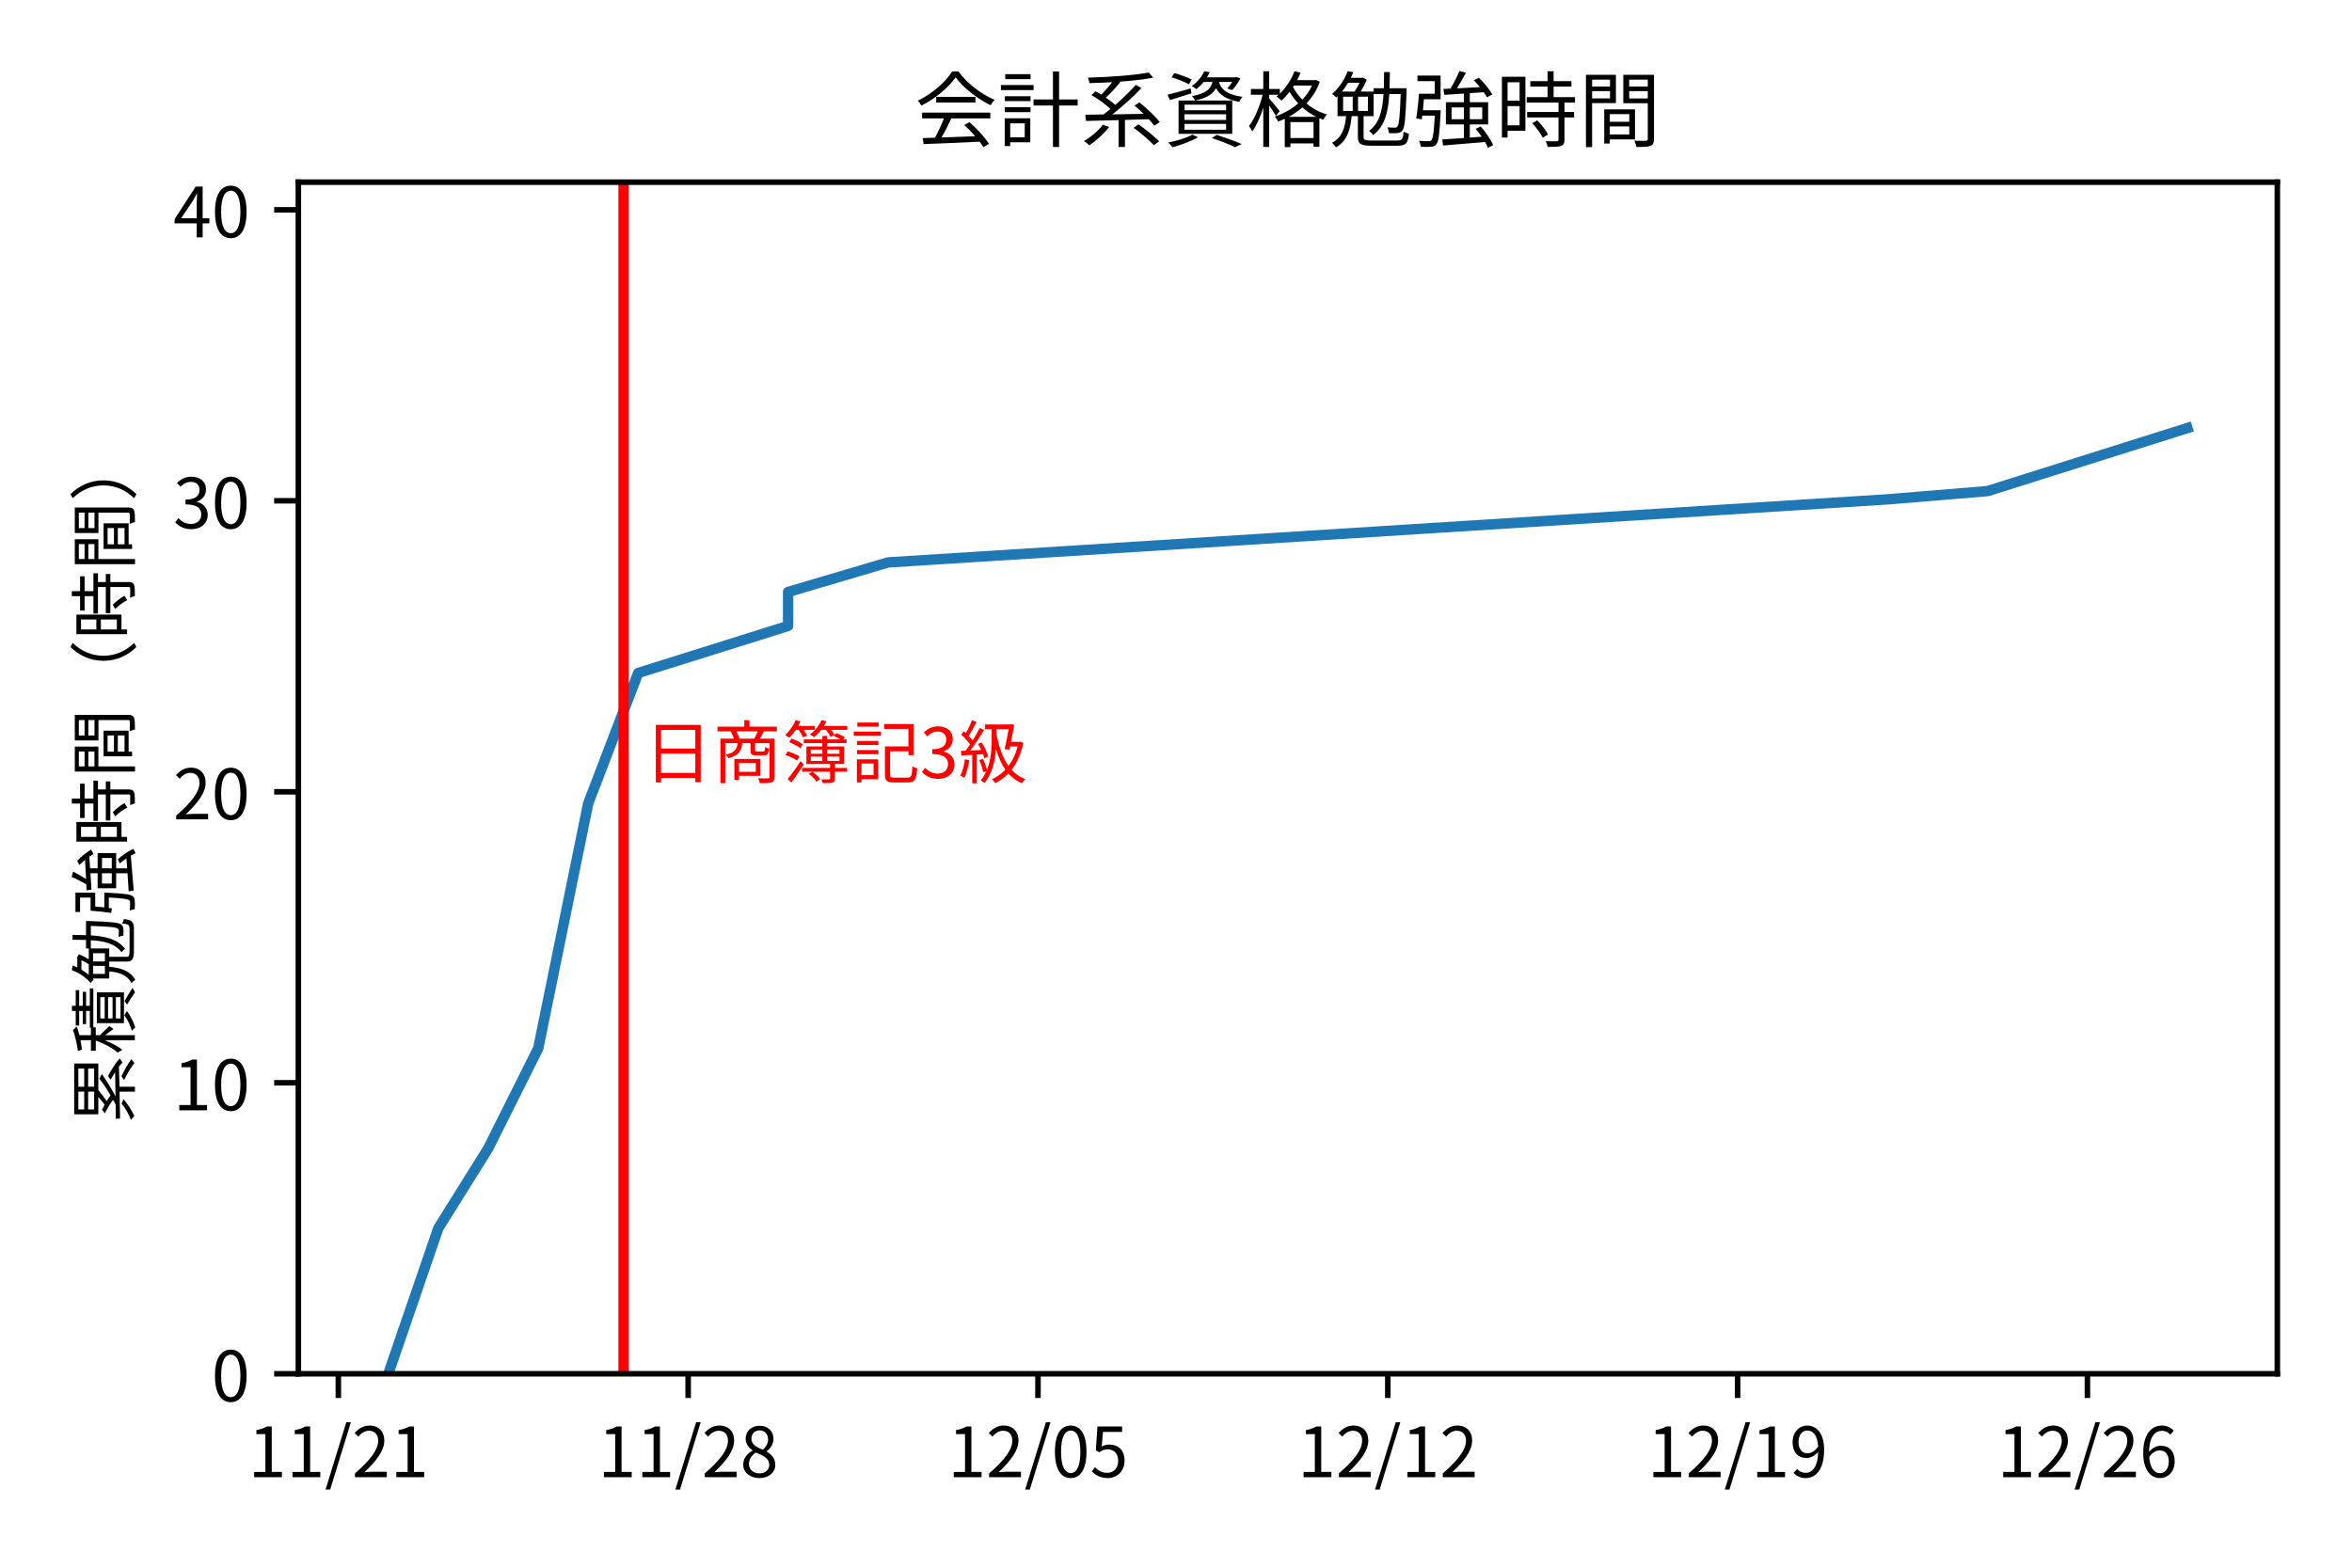
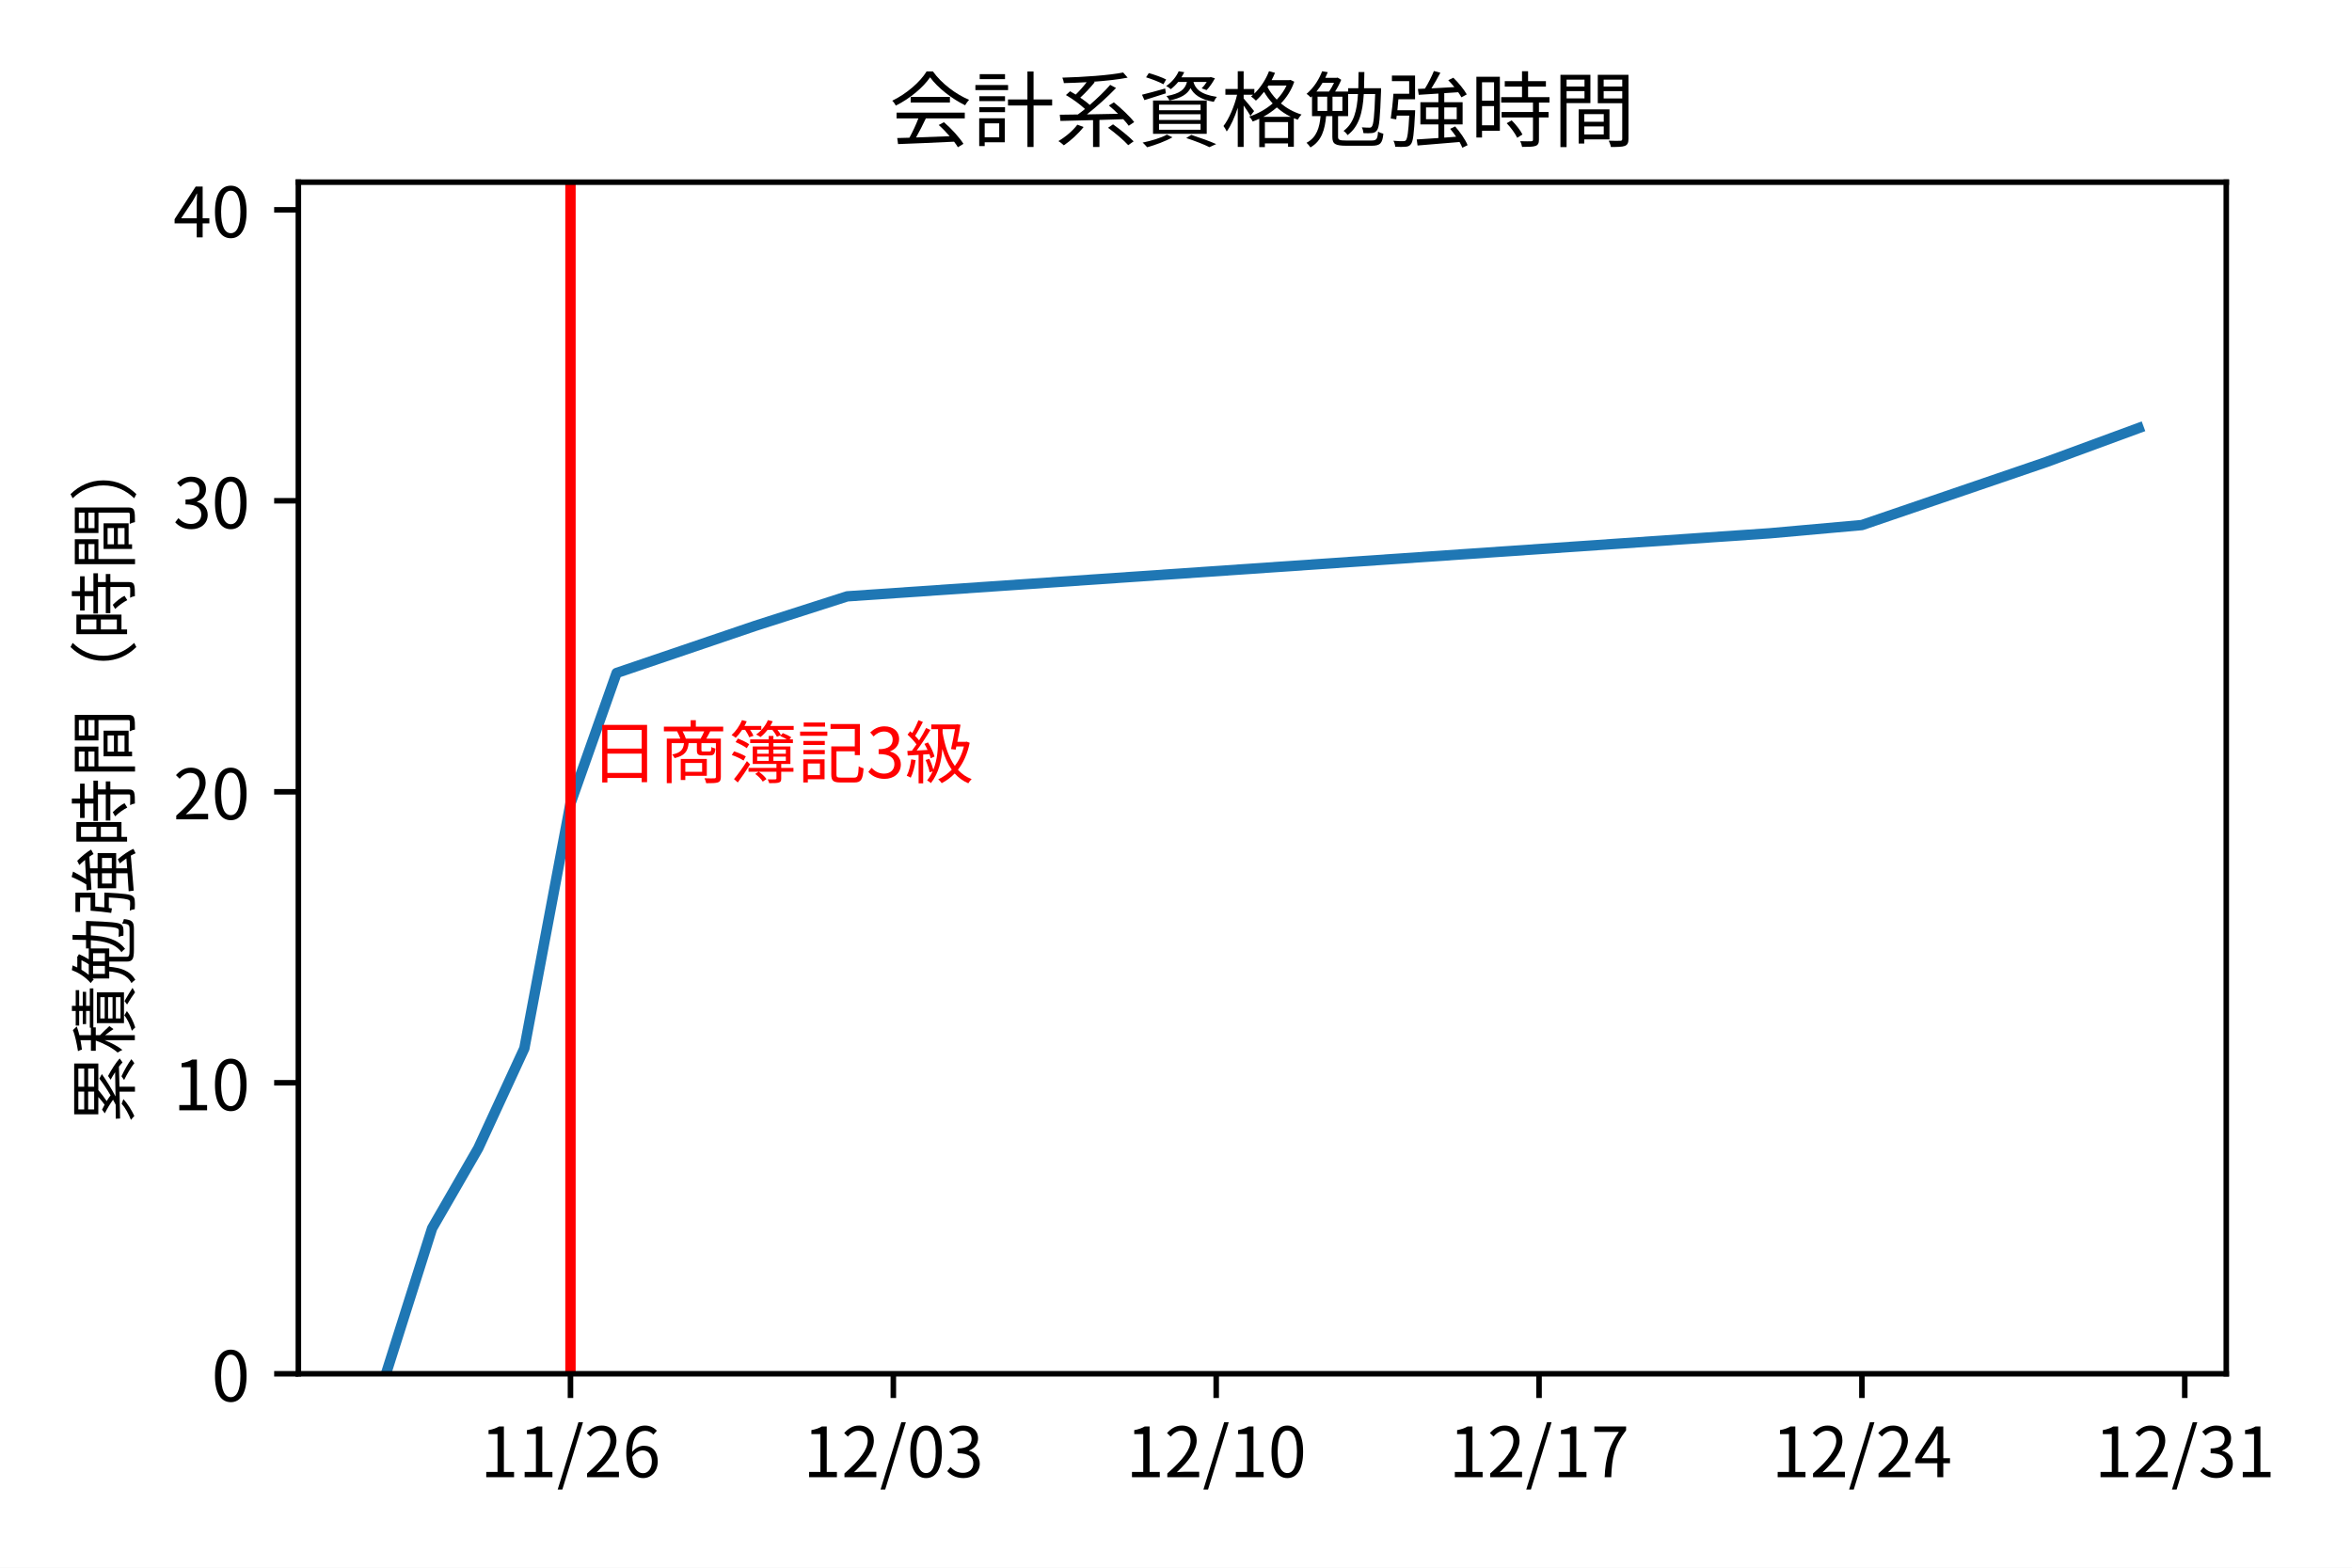
<svg xmlns="http://www.w3.org/2000/svg" xmlns:xlink="http://www.w3.org/1999/xlink" width="340.157pt" height="226.772pt" viewBox="0 0 340.157 226.772" version="1.1">
  <defs>
    <style type="text/css">*{stroke-linejoin: round; stroke-linecap: butt}</style>
  </defs>
  <g id="figure_1">
    <g id="patch_1">
      <path d="M 0 226.772  L 340.157 226.772  L 340.157 0  L 0 0  z " style="fill: #ffffff" />
    </g>
    <g id="axes_1">
      <g id="patch_2">
-         <path d="M 43.15 198.722  L 329.357 198.722  L 329.357 26.351  L 43.15 26.351  z " style="fill: #ffffff" />
+         <path d="M 43.15 198.722  L 321.973 198.722  L 321.973 26.351  L 43.15 26.351  z " style="fill: #ffffff" />
      </g>
      <g id="matplotlib.axis_1">
        <g id="xtick_1">
          <g id="line2d_1">
            <defs>
-               <path id="m8792b10f1d" d="M 0 0  L 0 3.5  " style="stroke: #000000; stroke-width: 0.8" />
+               <path id="mfc5207e63d" d="M 0 0  L 0 3.5  " style="stroke: #000000; stroke-width: 0.8" />
            </defs>
            <g>
-               <use xlink:href="#m8792b10f1d" x="48.932" y="198.722" style="stroke: #000000; stroke-width: 0.8" />
+               <use xlink:href="#mfc5207e63d" x="82.505" y="198.722" style="stroke: #000000; stroke-width: 0.8" />
            </g>
          </g>
          <g id="text_1">
-             <g transform="translate(35.87181 213.681) scale(0.1 -0.1)">
+             <g transform="translate(69.4453 213.681) scale(0.1 -0.1)">
              <defs>
                <path id="NotoSansJP-Regular-31" d="M 563 0  L 3136 0  L 3136 486  L 2195 486  L 2195 4698  L 1747 4698  C 1491 4544 1190 4435 774 4358  L 774 3987  L 1606 3987  L 1606 486  L 563 486  L 563 0  z " transform="scale(0.015625)" />
                <path id="NotoSansJP-Regular-2f" d="M 70 -1146  L 499 -1146  L 2413 5082  L 1990 5082  L 70 -1146  z " transform="scale(0.015625)" />
                <path id="NotoSansJP-Regular-32" d="M 282 0  L 3232 0  L 3232 506  L 1933 506  C 1696 506 1408 480 1165 461  C 2266 1504 3002 2458 3002 3392  C 3002 4230 2477 4781 1638 4781  C 1043 4781 640 4506 256 4090  L 595 3757  C 851 4064 1184 4301 1568 4301  C 2150 4301 2432 3910 2432 3373  C 2432 2566 1754 1632 282 346  L 282 0  z " transform="scale(0.015625)" />
+                 <path id="NotoSansJP-Regular-36" d="M 1875 2477  C 2445 2477 2726 2074 2726 1440  C 2726 800 2374 371 1926 371  C 1338 371 986 902 915 1875  C 1203 2304 1581 2477 1875 2477  z M 1926 -83  C 2656 -83 3270 531 3270 1440  C 3270 2419 2765 2912 1971 2912  C 1600 2912 1190 2694 902 2342  C 928 3802 1472 4294 2112 4294  C 2400 4294 2682 4160 2867 3936  L 3187 4301  C 2931 4576 2579 4781 2093 4781  C 1184 4781 358 4077 358 2240  C 358 691 1024 -83 1926 -83  z " transform="scale(0.015625)" />
              </defs>
              <use xlink:href="#NotoSansJP-Regular-31" />
              <use xlink:href="#NotoSansJP-Regular-31" x="55.5" />
              <use xlink:href="#NotoSansJP-Regular-2f" x="111" />
              <use xlink:href="#NotoSansJP-Regular-32" x="150.2" />
-               <use xlink:href="#NotoSansJP-Regular-31" x="205.7" />
+               <use xlink:href="#NotoSansJP-Regular-36" x="205.7" />
            </g>
          </g>
        </g>
        <g id="xtick_2">
          <g id="line2d_2">
            <g>
-               <use xlink:href="#m8792b10f1d" x="99.524" y="198.722" style="stroke: #000000; stroke-width: 0.8" />
+               <use xlink:href="#mfc5207e63d" x="129.198" y="198.722" style="stroke: #000000; stroke-width: 0.8" />
            </g>
          </g>
          <g id="text_2">
-             <g transform="translate(86.46404 213.681) scale(0.1 -0.1)">
-               <defs>
-                 <path id="NotoSansJP-Regular-38" d="M 1786 -83  C 2669 -83 3258 448 3258 1133  C 3258 1773 2874 2125 2464 2362  L 2464 2394  C 2746 2611 3091 3034 3091 3526  C 3091 4250 2605 4762 1805 4762  C 1075 4762 518 4288 518 3571  C 518 3078 806 2726 1152 2490  L 1152 2458  C 723 2227 288 1792 288 1165  C 288 442 922 -83 1786 -83  z M 2106 2547  C 1555 2765 1050 3008 1050 3571  C 1050 4026 1363 4333 1798 4333  C 2304 4333 2592 3955 2592 3494  C 2592 3149 2426 2829 2106 2547  z M 1798 352  C 1235 352 819 717 819 1216  C 819 1664 1082 2035 1459 2278  C 2125 2010 2701 1773 2701 1146  C 2701 678 2336 352 1798 352  z " transform="scale(0.015625)" />
-               </defs>
-               <use xlink:href="#NotoSansJP-Regular-31" />
-               <use xlink:href="#NotoSansJP-Regular-31" x="55.5" />
-               <use xlink:href="#NotoSansJP-Regular-2f" x="111" />
-               <use xlink:href="#NotoSansJP-Regular-32" x="150.2" />
-               <use xlink:href="#NotoSansJP-Regular-38" x="205.7" />
+             <g transform="translate(116.1382 213.681) scale(0.1 -0.1)">
+               <defs>
+                 <path id="NotoSansJP-Regular-30" d="M 1779 -83  C 2669 -83 3238 730 3238 2362  C 3238 3987 2669 4781 1779 4781  C 883 4781 314 3994 314 2362  C 314 730 883 -83 1779 -83  z M 1779 384  C 1242 384 883 979 883 2362  C 883 3731 1242 4314 1779 4314  C 2310 4314 2669 3731 2669 2362  C 2669 979 2310 384 1779 384  z " transform="scale(0.015625)" />
+                 <path id="NotoSansJP-Regular-33" d="M 1690 -83  C 2522 -83 3194 416 3194 1254  C 3194 1894 2752 2317 2202 2445  L 2202 2470  C 2694 2656 3034 3034 3034 3603  C 3034 4346 2458 4781 1670 4781  C 1126 4781 710 4544 358 4218  L 672 3846  C 934 4115 1267 4301 1645 4301  C 2131 4301 2438 4006 2438 3558  C 2438 3053 2106 2662 1139 2662  L 1139 2214  C 2221 2214 2598 1837 2598 1280  C 2598 736 2202 403 1645 403  C 1114 403 755 653 480 941  L 186 557  C 493 224 954 -83 1690 -83  z " transform="scale(0.015625)" />
+               </defs>
+               <use xlink:href="#NotoSansJP-Regular-31" />
+               <use xlink:href="#NotoSansJP-Regular-32" x="55.5" />
+               <use xlink:href="#NotoSansJP-Regular-2f" x="111" />
+               <use xlink:href="#NotoSansJP-Regular-30" x="150.2" />
+               <use xlink:href="#NotoSansJP-Regular-33" x="205.7" />
            </g>
          </g>
        </g>
        <g id="xtick_3">
          <g id="line2d_3">
            <g>
-               <use xlink:href="#m8792b10f1d" x="150.116" y="198.722" style="stroke: #000000; stroke-width: 0.8" />
+               <use xlink:href="#mfc5207e63d" x="175.891" y="198.722" style="stroke: #000000; stroke-width: 0.8" />
            </g>
          </g>
          <g id="text_3">
-             <g transform="translate(137.0563 213.681) scale(0.1 -0.1)">
-               <defs>
-                 <path id="NotoSansJP-Regular-30" d="M 1779 -83  C 2669 -83 3238 730 3238 2362  C 3238 3987 2669 4781 1779 4781  C 883 4781 314 3994 314 2362  C 314 730 883 -83 1779 -83  z M 1779 384  C 1242 384 883 979 883 2362  C 883 3731 1242 4314 1779 4314  C 2310 4314 2669 3731 2669 2362  C 2669 979 2310 384 1779 384  z " transform="scale(0.015625)" />
-                 <path id="NotoSansJP-Regular-35" d="M 1670 -83  C 2464 -83 3206 499 3206 1530  C 3206 2560 2573 3021 1792 3021  C 1510 3021 1306 2950 1094 2835  L 1210 4192  L 2982 4192  L 2982 4698  L 698 4698  L 550 2496  L 864 2304  C 1133 2483 1331 2579 1645 2579  C 2234 2579 2618 2182 2618 1510  C 2618 826 2170 403 1619 403  C 1075 403 736 653 467 922  L 179 538  C 493 224 941 -83 1670 -83  z " transform="scale(0.015625)" />
-               </defs>
-               <use xlink:href="#NotoSansJP-Regular-31" />
-               <use xlink:href="#NotoSansJP-Regular-32" x="55.5" />
-               <use xlink:href="#NotoSansJP-Regular-2f" x="111" />
-               <use xlink:href="#NotoSansJP-Regular-30" x="150.2" />
-               <use xlink:href="#NotoSansJP-Regular-35" x="205.7" />
+             <g transform="translate(162.8311 213.681) scale(0.1 -0.1)">
+               <use xlink:href="#NotoSansJP-Regular-31" />
+               <use xlink:href="#NotoSansJP-Regular-32" x="55.5" />
+               <use xlink:href="#NotoSansJP-Regular-2f" x="111" />
+               <use xlink:href="#NotoSansJP-Regular-31" x="150.2" />
+               <use xlink:href="#NotoSansJP-Regular-30" x="205.7" />
            </g>
          </g>
        </g>
        <g id="xtick_4">
          <g id="line2d_4">
            <g>
-               <use xlink:href="#m8792b10f1d" x="200.709" y="198.722" style="stroke: #000000; stroke-width: 0.8" />
+               <use xlink:href="#mfc5207e63d" x="222.584" y="198.722" style="stroke: #000000; stroke-width: 0.8" />
            </g>
          </g>
          <g id="text_4">
-             <g transform="translate(187.6485 213.681) scale(0.1 -0.1)">
+             <g transform="translate(209.524 213.681) scale(0.1 -0.1)">
+               <defs>
+                 <path id="NotoSansJP-Regular-37" d="M 1267 0  L 1875 0  C 1946 1837 2150 2931 3251 4339  L 3251 4698  L 314 4698  L 314 4192  L 2586 4192  C 1670 2912 1344 1779 1267 0  z " transform="scale(0.015625)" />
+               </defs>
              <use xlink:href="#NotoSansJP-Regular-31" />
              <use xlink:href="#NotoSansJP-Regular-32" x="55.5" />
              <use xlink:href="#NotoSansJP-Regular-2f" x="111" />
              <use xlink:href="#NotoSansJP-Regular-31" x="150.2" />
-               <use xlink:href="#NotoSansJP-Regular-32" x="205.7" />
+               <use xlink:href="#NotoSansJP-Regular-37" x="205.7" />
            </g>
          </g>
        </g>
        <g id="xtick_5">
          <g id="line2d_5">
            <g>
-               <use xlink:href="#m8792b10f1d" x="251.301" y="198.722" style="stroke: #000000; stroke-width: 0.8" />
+               <use xlink:href="#mfc5207e63d" x="269.277" y="198.722" style="stroke: #000000; stroke-width: 0.8" />
            </g>
          </g>
          <g id="text_5">
-             <g transform="translate(238.2407 213.681) scale(0.1 -0.1)">
-               <defs>
-                 <path id="NotoSansJP-Regular-39" d="M 832 3258  C 832 3898 1178 4320 1626 4320  C 2227 4320 2586 3808 2650 2842  C 2349 2400 1990 2214 1670 2214  C 1114 2214 832 2624 832 3258  z M 1498 -83  C 2381 -83 3200 646 3200 2547  C 3200 4038 2528 4781 1626 4781  C 896 4781 282 4166 282 3258  C 282 2285 794 1779 1574 1779  C 1965 1779 2368 2003 2656 2355  C 2611 902 2086 403 1478 403  C 1178 403 890 538 698 762  L 371 397  C 634 122 992 -83 1498 -83  z " transform="scale(0.015625)" />
-               </defs>
-               <use xlink:href="#NotoSansJP-Regular-31" />
-               <use xlink:href="#NotoSansJP-Regular-32" x="55.5" />
-               <use xlink:href="#NotoSansJP-Regular-2f" x="111" />
-               <use xlink:href="#NotoSansJP-Regular-31" x="150.2" />
-               <use xlink:href="#NotoSansJP-Regular-39" x="205.7" />
+             <g transform="translate(256.217 213.681) scale(0.1 -0.1)">
+               <defs>
+                 <path id="NotoSansJP-Regular-34" d="M 736 1760  L 1805 3360  C 1939 3590 2067 3821 2182 4051  L 2208 4051  C 2195 3808 2176 3430 2176 3200  L 2176 1760  L 736 1760  z M 2176 0  L 2726 0  L 2726 1293  L 3347 1293  L 3347 1760  L 2726 1760  L 2726 4698  L 2080 4698  L 128 1677  L 128 1293  L 2176 1293  L 2176 0  z " transform="scale(0.015625)" />
+               </defs>
+               <use xlink:href="#NotoSansJP-Regular-31" />
+               <use xlink:href="#NotoSansJP-Regular-32" x="55.5" />
+               <use xlink:href="#NotoSansJP-Regular-2f" x="111" />
+               <use xlink:href="#NotoSansJP-Regular-32" x="150.2" />
+               <use xlink:href="#NotoSansJP-Regular-34" x="205.7" />
            </g>
          </g>
        </g>
        <g id="xtick_6">
          <g id="line2d_6">
            <g>
-               <use xlink:href="#m8792b10f1d" x="301.893" y="198.722" style="stroke: #000000; stroke-width: 0.8" />
+               <use xlink:href="#mfc5207e63d" x="315.97" y="198.722" style="stroke: #000000; stroke-width: 0.8" />
            </g>
          </g>
          <g id="text_6">
-             <g transform="translate(288.833 213.681) scale(0.1 -0.1)">
-               <defs>
-                 <path id="NotoSansJP-Regular-36" d="M 1875 2477  C 2445 2477 2726 2074 2726 1440  C 2726 800 2374 371 1926 371  C 1338 371 986 902 915 1875  C 1203 2304 1581 2477 1875 2477  z M 1926 -83  C 2656 -83 3270 531 3270 1440  C 3270 2419 2765 2912 1971 2912  C 1600 2912 1190 2694 902 2342  C 928 3802 1472 4294 2112 4294  C 2400 4294 2682 4160 2867 3936  L 3187 4301  C 2931 4576 2579 4781 2093 4781  C 1184 4781 358 4077 358 2240  C 358 691 1024 -83 1926 -83  z " transform="scale(0.015625)" />
-               </defs>
-               <use xlink:href="#NotoSansJP-Regular-31" />
-               <use xlink:href="#NotoSansJP-Regular-32" x="55.5" />
-               <use xlink:href="#NotoSansJP-Regular-2f" x="111" />
-               <use xlink:href="#NotoSansJP-Regular-32" x="150.2" />
-               <use xlink:href="#NotoSansJP-Regular-36" x="205.7" />
+             <g transform="translate(302.9099 213.681) scale(0.1 -0.1)">
+               <use xlink:href="#NotoSansJP-Regular-31" />
+               <use xlink:href="#NotoSansJP-Regular-32" x="55.5" />
+               <use xlink:href="#NotoSansJP-Regular-2f" x="111" />
+               <use xlink:href="#NotoSansJP-Regular-33" x="150.2" />
+               <use xlink:href="#NotoSansJP-Regular-31" x="205.7" />
            </g>
          </g>
        </g>
      </g>
      <g id="matplotlib.axis_2">
        <g id="ytick_1">
          <g id="line2d_7">
            <defs>
-               <path id="m9c09c135b7" d="M 0 0  L -3.5 0  " style="stroke: #000000; stroke-width: 0.8" />
+               <path id="mb34545dfa3" d="M 0 0  L -3.5 0  " style="stroke: #000000; stroke-width: 0.8" />
            </defs>
            <g>
-               <use xlink:href="#m9c09c135b7" x="43.15" y="198.722" style="stroke: #000000; stroke-width: 0.8" />
+               <use xlink:href="#mb34545dfa3" x="43.15" y="198.722" style="stroke: #000000; stroke-width: 0.8" />
            </g>
          </g>
          <g id="text_7">
            <g transform="translate(30.6 202.7013) scale(0.1 -0.1)">
              <use xlink:href="#NotoSansJP-Regular-30" />
            </g>
          </g>
        </g>
        <g id="ytick_2">
          <g id="line2d_8">
            <g>
-               <use xlink:href="#m9c09c135b7" x="43.15" y="156.629" style="stroke: #000000; stroke-width: 0.8" />
+               <use xlink:href="#mb34545dfa3" x="43.15" y="156.629" style="stroke: #000000; stroke-width: 0.8" />
            </g>
          </g>
          <g id="text_8">
            <g transform="translate(25.05 160.6084) scale(0.1 -0.1)">
              <use xlink:href="#NotoSansJP-Regular-31" />
              <use xlink:href="#NotoSansJP-Regular-30" x="55.5" />
            </g>
          </g>
        </g>
        <g id="ytick_3">
          <g id="line2d_9">
            <g>
-               <use xlink:href="#m9c09c135b7" x="43.15" y="114.536" style="stroke: #000000; stroke-width: 0.8" />
+               <use xlink:href="#mb34545dfa3" x="43.15" y="114.536" style="stroke: #000000; stroke-width: 0.8" />
            </g>
          </g>
          <g id="text_9">
            <g transform="translate(25.05 118.5156) scale(0.1 -0.1)">
              <use xlink:href="#NotoSansJP-Regular-32" />
              <use xlink:href="#NotoSansJP-Regular-30" x="55.5" />
            </g>
          </g>
        </g>
        <g id="ytick_4">
          <g id="line2d_10">
            <g>
-               <use xlink:href="#m9c09c135b7" x="43.15" y="72.443" style="stroke: #000000; stroke-width: 0.8" />
+               <use xlink:href="#mb34545dfa3" x="43.15" y="72.443" style="stroke: #000000; stroke-width: 0.8" />
            </g>
          </g>
          <g id="text_10">
            <g transform="translate(25.05 76.42266) scale(0.1 -0.1)">
-               <defs>
-                 <path id="NotoSansJP-Regular-33" d="M 1690 -83  C 2522 -83 3194 416 3194 1254  C 3194 1894 2752 2317 2202 2445  L 2202 2470  C 2694 2656 3034 3034 3034 3603  C 3034 4346 2458 4781 1670 4781  C 1126 4781 710 4544 358 4218  L 672 3846  C 934 4115 1267 4301 1645 4301  C 2131 4301 2438 4006 2438 3558  C 2438 3053 2106 2662 1139 2662  L 1139 2214  C 2221 2214 2598 1837 2598 1280  C 2598 736 2202 403 1645 403  C 1114 403 755 653 480 941  L 186 557  C 493 224 954 -83 1690 -83  z " transform="scale(0.015625)" />
-               </defs>
              <use xlink:href="#NotoSansJP-Regular-33" />
              <use xlink:href="#NotoSansJP-Regular-30" x="55.5" />
            </g>
          </g>
        </g>
        <g id="ytick_5">
          <g id="line2d_11">
            <g>
-               <use xlink:href="#m9c09c135b7" x="43.15" y="30.35" style="stroke: #000000; stroke-width: 0.8" />
+               <use xlink:href="#mb34545dfa3" x="43.15" y="30.35" style="stroke: #000000; stroke-width: 0.8" />
            </g>
          </g>
          <g id="text_11">
            <g transform="translate(25.05 34.32976) scale(0.1 -0.1)">
-               <defs>
-                 <path id="NotoSansJP-Regular-34" d="M 736 1760  L 1805 3360  C 1939 3590 2067 3821 2182 4051  L 2208 4051  C 2195 3808 2176 3430 2176 3200  L 2176 1760  L 736 1760  z M 2176 0  L 2726 0  L 2726 1293  L 3347 1293  L 3347 1760  L 2726 1760  L 2726 4698  L 2080 4698  L 128 1677  L 128 1293  L 2176 1293  L 2176 0  z " transform="scale(0.015625)" />
-               </defs>
              <use xlink:href="#NotoSansJP-Regular-34" />
              <use xlink:href="#NotoSansJP-Regular-30" x="55.5" />
            </g>
          </g>
        </g>
        <g id="text_12">
          <g transform="translate(18.75937 162.5365) rotate(-90) scale(0.1 -0.1)">
            <defs>
              <path id="NotoSansJP-Regular-7d2f" d="M 1843 749  C 1478 416 890 96 346 -115  C 454 -192 627 -352 710 -429  C 1229 -186 1856 198 2272 582  L 1843 749  z M 1318 3846  L 2963 3846  L 2963 3290  L 1318 3290  L 1318 3846  z M 1318 4755  L 2963 4755  L 2963 4211  L 1318 4211  L 1318 4755  z M 5101 4211  L 3418 4211  L 3418 4755  L 5101 4755  L 5101 4211  z M 5101 3290  L 3418 3290  L 3418 3846  L 5101 3846  L 5101 3290  z M 5274 998  C 5427 877 5562 768 5664 666  L 6035 928  C 5677 1261 4973 1715 4410 2003  L 4064 1766  C 4288 1645 4531 1504 4762 1350  C 3994 1338 3226 1318 2515 1312  C 3213 1677 3987 2150 4589 2579  L 4166 2810  C 3770 2496 3194 2112 2618 1773  C 2470 1888 2285 2010 2086 2131  C 2413 2349 2790 2630 3098 2899  L 3085 2906  L 5562 2906  L 5562 5139  L 864 5139  L 864 2906  L 2464 2906  C 2253 2707 1990 2496 1754 2323  C 1594 2406 1440 2490 1293 2560  L 954 2304  C 1376 2093 1875 1792 2208 1542  C 2048 1453 1894 1376 1754 1299  C 1267 1293 826 1293 454 1293  L 474 890  C 1139 896 2010 915 2957 941  L 2957 -486  L 3418 -486  L 3418 947  L 5274 998  z M 4038 518  C 4589 250 5267 -154 5600 -429  L 5965 -154  C 5600 128 4915 518 4384 762  L 4038 518  z " transform="scale(0.015625)" />
              <path id="NotoSansJP-Regular-7a4d" d="M 2630 1882  C 2509 2022 1984 2560 1786 2752  L 1786 3142  L 2509 3142  L 2509 3366  L 6118 3366  L 6118 3693  L 4506 3693  L 4506 4038  L 5798 4038  L 5798 4346  L 4506 4346  L 4506 4678  L 5958 4678  L 5958 4998  L 4506 4998  L 4506 5350  L 4032 5350  L 4032 4998  L 2675 4998  L 2675 4678  L 4032 4678  L 4032 4346  L 2816 4346  L 2816 4038  L 4032 4038  L 4032 3693  L 2477 3693  L 2477 3590  L 1786 3590  L 1786 4659  C 2080 4730 2362 4806 2592 4902  L 2259 5261  C 1811 5062 998 4896 307 4787  C 365 4685 435 4525 454 4422  C 730 4454 1030 4506 1325 4557  L 1325 3590  L 346 3590  L 346 3142  L 1286 3142  C 1037 2406 589 1568 179 1114  C 256 998 371 813 422 678  C 742 1062 1069 1683 1325 2323  L 1325 -474  L 1786 -474  L 1786 2278  C 1997 2016 2246 1683 2349 1504  L 2630 1882  z M 3341 1280  L 5306 1280  L 5306 851  L 3341 851  L 3341 1280  z M 3341 2003  L 5306 2003  L 5306 1587  L 3341 1587  L 3341 2003  z M 3341 2720  L 5306 2720  L 5306 2317  L 3341 2317  L 3341 2720  z M 5754 531  L 5754 3040  L 2906 3040  L 2906 531  L 5754 531  z M 3622 499  C 3322 237 2720 -51 2195 -198  C 2291 -282 2432 -422 2502 -512  C 3027 -352 3642 -45 4019 262  L 3622 499  z M 4627 243  C 5037 0 5498 -301 5754 -493  L 6170 -262  C 5869 -58 5376 237 4947 480  L 4627 243  z " transform="scale(0.015625)" />
              <path id="NotoSansJP-Regular-52c9" d="M 1062 3392  L 1805 3392  L 1805 2298  L 1062 2298  L 1062 3392  z M 2330 4467  C 2227 4237 2086 3994 1946 3789  L 973 3789  C 1152 4006 1312 4237 1446 4467  L 2330 4467  z M 2976 2298  L 2214 2298  L 2214 3392  L 2976 3392  L 2976 2298  z M 3296 13  C 2739 13 2643 64 2643 301  L 2643 1894  L 3418 1894  L 3418 3597  L 4179 3597  C 4102 2317 3866 1350 3066 755  C 3168 691 3322 531 3373 429  C 4269 1101 4538 2176 4627 3597  L 5504 3597  C 5446 1869 5376 1242 5248 1094  C 5197 1018 5146 1005 5050 1005  C 4947 1005 4723 1011 4474 1030  C 4544 909 4589 723 4602 582  C 4851 570 5107 570 5254 589  C 5421 608 5536 659 5638 794  C 5824 1030 5882 1747 5958 3834  L 5958 4045  L 4646 4045  C 4659 4435 4666 4858 4672 5293  L 4224 5293  C 4218 4851 4218 4435 4205 4045  L 3418 4045  L 3418 3789  L 2413 3789  C 2592 4070 2771 4410 2886 4698  L 2605 4870  L 2534 4851  L 1658 4851  C 1728 4998 1792 5146 1850 5286  L 1414 5357  C 1210 4813 819 4122 211 3610  C 314 3552 461 3418 531 3334  L 634 3430  L 634 1894  L 1293 1894  C 1216 1043 1005 250 211 -160  C 307 -243 448 -416 512 -518  C 1389 -19 1626 877 1722 1894  L 2202 1894  L 2202 294  C 2202 -256 2426 -390 3302 -390  L 5222 -390  C 5907 -390 6061 -205 6138 538  C 6016 563 5830 634 5728 704  C 5683 115 5619 13 5203 13  L 3296 13  z " transform="scale(0.015625)" />
              <path id="NotoSansJP-Regular-5f37" d="M 819 2349  C 845 2624 877 2912 896 3194  L 2182 3194  L 2182 5024  L 397 5024  L 397 4595  L 1728 4595  L 1728 3622  L 512 3622  C 474 3021 384 2208 307 1715  L 730 1645  C 742 1734 755 1830 768 1933  L 1734 1933  C 1670 659 1587 160 1472 32  C 1421 -26 1357 -38 1248 -38  C 1133 -38 832 -38 512 -6  C 589 -134 640 -326 653 -467  C 966 -486 1267 -486 1440 -467  C 1626 -454 1741 -416 1850 -282  C 2035 -70 2099 525 2182 2138  C 2189 2208 2189 2349 2189 2349  L 819 2349  z M 3027 1658  L 3027 2566  L 3981 2566  L 3981 1658  L 3027 1658  z M 5395 2566  L 5395 1658  L 4435 1658  L 4435 2566  L 5395 2566  z M 6234 -346  C 6074 64 5658 659 5274 1101  L 4890 915  C 5043 730 5210 518 5350 307  L 4435 237  L 4435 1254  L 5850 1254  L 5850 2970  L 4435 2970  L 4435 3667  C 4787 3686 5152 3712 5510 3738  C 5613 3597 5696 3462 5754 3347  L 6170 3571  C 5971 3936 5530 4474 5133 4858  L 4742 4666  C 4902 4506 5062 4320 5216 4134  C 4602 4096 3987 4064 3443 4038  C 3674 4403 3930 4851 4134 5242  L 3635 5376  C 3469 4966 3194 4416 2944 4019  L 2400 3994  L 2464 3539  C 2893 3565 3418 3597 3981 3635  L 3981 2970  L 2592 2970  L 2592 1254  L 3981 1254  L 3981 205  C 3341 160 2758 122 2310 96  L 2374 -371  C 3213 -301 4442 -205 5613 -102  C 5702 -262 5779 -416 5830 -544  L 6234 -346  z " transform="scale(0.015625)" />
              <path id="NotoSansJP-Regular-6642" d="M 1875 4506  L 1875 3085  L 947 3085  L 947 4506  L 1875 4506  z M 947 1190  L 947 2669  L 1875 2669  L 1875 1190  L 947 1190  z M 2323 4934  L 512 4934  L 512 243  L 947 243  L 947 762  L 2323 762  L 2323 4934  z M 2848 1350  C 3174 1011 3514 538 3661 224  L 4064 480  C 3917 794 3558 1248 3232 1568  L 2848 1350  z M 6150 2938  L 6150 3360  L 4499 3360  L 4499 4173  L 5875 4173  L 5875 4595  L 4499 4595  L 4499 5357  L 4032 5357  L 4032 4595  L 2701 4595  L 2701 4173  L 4032 4173  L 4032 3360  L 2426 3360  L 2426 2938  L 4877 2938  L 4877 2214  L 2458 2214  L 2458 1792  L 4877 1792  L 4877 83  C 4877 -13 4845 -38 4736 -45  C 4634 -51 4282 -51 3885 -38  C 3955 -160 4019 -352 4038 -480  C 4557 -480 4877 -474 5075 -403  C 5267 -333 5338 -192 5338 77  L 5338 1792  L 6080 1792  L 6080 2214  L 5338 2214  L 5338 2938  L 6150 2938  z " transform="scale(0.015625)" />
              <path id="NotoSansJP-Regular-9593" d="M 2451 4710  L 2451 4179  L 1069 4179  L 1069 4710  L 2451 4710  z M 1069 3264  L 1069 3827  L 2451 3827  L 2451 3264  L 1069 3264  z M 2906 2899  L 2906 5082  L 595 5082  L 595 -493  L 1069 -493  L 1069 2899  L 2906 2899  z M 3936 2048  L 3936 1459  L 2432 1459  L 2432 2048  L 3936 2048  z M 2432 480  L 2432 1101  L 3936 1101  L 3936 480  L 2432 480  z M 4378 102  L 4378 2419  L 2003 2419  L 2003 -218  L 2432 -218  L 2432 102  L 4378 102  z M 3930 3258  L 3930 3827  L 5363 3827  L 5363 3258  L 3930 3258  z M 5363 4710  L 5363 4179  L 3930 4179  L 3930 4710  L 5363 4710  z M 5843 5082  L 3475 5082  L 3475 2893  L 5363 2893  L 5363 147  C 5363 32 5325 -6 5216 -6  C 5101 -13 4710 -19 4320 0  C 4390 -128 4467 -352 4486 -486  C 5018 -486 5357 -480 5562 -403  C 5773 -320 5843 -160 5843 141  L 5843 5082  z " transform="scale(0.015625)" />
              <path id="NotoSansJP-Regular-ff08" d="M 4448 2432  C 4448 1184 4954 166 5722 -614  L 6106 -416  C 5370 346 4915 1293 4915 2432  C 4915 3571 5370 4518 6106 5280  L 5722 5478  C 4954 4698 4448 3680 4448 2432  z " transform="scale(0.015625)" />
              <path id="NotoSansJP-Regular-ff09" d="M 1952 2432  C 1952 3680 1446 4698 678 5478  L 294 5280  C 1030 4518 1485 3571 1485 2432  C 1485 1293 1030 346 294 -416  L 678 -614  C 1446 166 1952 1184 1952 2432  z " transform="scale(0.015625)" />
            </defs>
            <use xlink:href="#NotoSansJP-Regular-7d2f" />
            <use xlink:href="#NotoSansJP-Regular-7a4d" x="100" />
            <use xlink:href="#NotoSansJP-Regular-52c9" x="200" />
            <use xlink:href="#NotoSansJP-Regular-5f37" x="300" />
            <use xlink:href="#NotoSansJP-Regular-6642" x="400" />
            <use xlink:href="#NotoSansJP-Regular-9593" x="500" />
            <use xlink:href="#NotoSansJP-Regular-ff08" x="600" />
            <use xlink:href="#NotoSansJP-Regular-6642" x="700" />
            <use xlink:href="#NotoSansJP-Regular-9593" x="800" />
            <use xlink:href="#NotoSansJP-Regular-ff09" x="900" />
          </g>
        </g>
      </g>
      <g id="line2d_12">
-         <path d="M 56.159 198.722  L 63.387 177.675  L 70.614 166.1  L 77.842 151.648  L 85.069 116.22  L 92.297 97.348  L 113.979 90.543  L 113.979 85.632  L 128.434 81.353  L 272.983 72.233  L 287.438 71.04  L 316.348 61.92  " clip-path="url(#p7e069f72e2)" style="fill: none; stroke: #1f77b4; stroke-width: 1.5; stroke-linecap: square" />
+         <path d="M 55.824 198.722  L 62.494 177.675  L 69.165 166.1  L 75.835 151.648  L 82.505 116.22  L 89.176 97.348  L 109.187 90.543  L 122.528 86.263  L 255.936 77.143  L 269.277 75.951  L 295.959 66.831  L 309.3 61.92  " clip-path="url(#p715e8ec403)" style="fill: none; stroke: #1f77b4; stroke-width: 1.5; stroke-linecap: square" />
      </g>
      <g id="LineCollection_1">
-         <path d="M 90.189 198.722  L 90.189 26.351  " clip-path="url(#p7e069f72e2)" style="fill: none; stroke: #ff0000; stroke-width: 1.5" />
+         <path d="M 82.505 198.722  L 82.505 26.351  " clip-path="url(#p715e8ec403)" style="fill: none; stroke: #ff0000; stroke-width: 1.5" />
      </g>
      <g id="patch_3">
        <path d="M 43.15 198.722  L 43.15 26.351  " style="fill: none; stroke: #000000; stroke-width: 0.8; stroke-linejoin: miter; stroke-linecap: square" />
      </g>
      <g id="patch_4">
-         <path d="M 329.357 198.722  L 329.357 26.351  " style="fill: none; stroke: #000000; stroke-width: 0.8; stroke-linejoin: miter; stroke-linecap: square" />
+         <path d="M 321.973 198.722  L 321.973 26.351  " style="fill: none; stroke: #000000; stroke-width: 0.8; stroke-linejoin: miter; stroke-linecap: square" />
      </g>
      <g id="patch_5">
-         <path d="M 43.15 198.722  L 329.357 198.722  " style="fill: none; stroke: #000000; stroke-width: 0.8; stroke-linejoin: miter; stroke-linecap: square" />
+         <path d="M 43.15 198.722  L 321.973 198.722  " style="fill: none; stroke: #000000; stroke-width: 0.8; stroke-linejoin: miter; stroke-linecap: square" />
      </g>
      <g id="patch_6">
-         <path d="M 43.15 26.351  L 329.357 26.351  " style="fill: none; stroke: #000000; stroke-width: 0.8; stroke-linejoin: miter; stroke-linecap: square" />
+         <path d="M 43.15 26.351  L 321.973 26.351  " style="fill: none; stroke: #000000; stroke-width: 0.8; stroke-linejoin: miter; stroke-linecap: square" />
      </g>
      <g id="text_13">
-         <g style="fill: #ff0000" transform="translate(93.0508 112.5365) scale(0.1 -0.1)">
+         <g style="fill: #ff0000" transform="translate(85.29369 112.5365) scale(0.1 -0.1)">
          <defs>
            <path id="NotoSansJP-Regular-65e5" d="M 1632 467  L 1632 2253  L 4806 2253  L 4806 467  L 1632 467  z M 4806 4448  L 4806 2720  L 1632 2720  L 1632 4448  L 4806 4448  z M 1152 4915  L 1152 -416  L 1632 -416  L 1632 0  L 4806 0  L 4806 -390  L 5306 -390  L 5306 4915  L 1152 4915  z " transform="scale(0.015625)" />
            <path id="NotoSansJP-Regular-5546" d="M 4000 1389  L 4000 570  L 2445 570  L 2445 1389  L 4000 1389  z M 4435 198  L 4435 1760  L 2022 1760  L 2022 -192  L 2445 -192  L 2445 198  L 4435 198  z M 2496 3642  C 2438 3827 2323 4096 2195 4314  L 4192 4314  C 4102 4096 3968 3827 3859 3642  L 2496 3642  z M 5952 4314  L 5952 4749  L 3418 4749  L 3418 5350  L 2938 5350  L 2938 4749  L 461 4749  L 461 4314  L 1683 4314  C 1792 4115 1914 3846 1984 3642  L 730 3642  L 730 -480  L 1178 -480  L 1178 3226  L 2323 3226  C 2259 2630 2029 2336 1222 2170  C 1306 2093 1414 1933 1453 1837  C 2387 2061 2675 2458 2752 3226  L 3514 3226  L 3514 2586  C 3514 2189 3622 2086 4070 2086  L 4730 2086  C 5069 2086 5184 2214 5229 2726  C 5107 2752 4934 2810 4864 2874  C 4845 2496 4819 2451 4678 2451  L 4122 2451  C 3962 2451 3936 2464 3936 2592  L 3936 3226  L 5274 3226  L 5274 102  C 5274 0 5242 -32 5133 -32  C 5018 -38 4634 -45 4218 -26  C 4288 -147 4358 -365 4378 -486  C 4902 -486 5254 -480 5466 -410  C 5670 -333 5734 -179 5734 102  L 5734 3642  L 4384 3642  C 4499 3834 4627 4070 4749 4314  L 5952 4314  z " transform="scale(0.015625)" />
            <path id="NotoSansJP-Regular-7c3f" d="M 1581 4454  C 1734 4230 1894 3949 1958 3770  L 2355 3904  C 2298 4051 2176 4262 2042 4454  L 3078 4454  L 3078 4813  L 1517 4813  C 1600 4954 1670 5101 1728 5242  L 1293 5357  C 1075 4838 717 4320 326 3974  C 435 3923 621 3795 710 3718  C 909 3917 1120 4173 1306 4454  L 1581 4454  z M 1958 3123  C 1728 3296 1267 3514 915 3648  L 698 3322  C 1056 3168 1504 2938 1734 2758  L 1958 3123  z M 1645 1997  C 1402 2150 922 2355 557 2464  L 346 2125  C 723 2003 1190 1779 1434 1613  L 1645 1997  z M 1747 1562  C 1370 966 883 288 550 -102  L 902 -416  C 1267 70 1702 710 2042 1261  L 1747 1562  z M 2694 1978  L 3763 1978  L 3763 1581  L 2694 1581  L 2694 1978  z M 2694 2630  L 3763 2630  L 3763 2246  L 2694 2246  L 2694 2630  z M 5350 2630  L 5350 2246  L 4198 2246  L 4198 2630  L 5350 2630  z M 5350 1581  L 4198 1581  L 4198 1978  L 5350 1978  L 5350 1581  z M 4922 1299  L 5773 1299  L 5773 2918  L 4198 2918  L 4198 3232  L 6003 3232  L 6003 3571  L 5690 3571  L 5850 3763  C 5670 3891 5331 4058 5069 4154  L 4832 3885  C 5030 3802 5267 3680 5446 3571  L 4198 3571  L 4198 3891  L 3763 3891  L 3763 3571  L 2048 3571  L 2048 3232  L 3763 3232  L 3763 2918  L 2285 2918  L 2285 1299  L 4480 1299  L 4480 934  L 1894 934  L 1894 576  L 2822 576  L 2515 371  C 2790 173 3085 -115 3213 -339  L 3558 -102  C 3418 115 3123 390 2848 576  L 4480 576  L 4480 -38  C 4480 -102 4454 -122 4365 -128  C 4288 -134 3987 -141 3667 -128  C 3718 -230 3782 -371 3808 -480  C 4256 -480 4531 -480 4704 -422  C 4883 -365 4922 -269 4922 -51  L 4922 576  L 6054 576  L 6054 934  L 4922 934  L 4922 1299  z M 3904 4813  C 3994 4954 4070 5101 4134 5248  L 3686 5357  C 3469 4832 3059 4339 2598 4026  C 2714 3968 2912 3859 3002 3789  C 3226 3962 3456 4192 3654 4454  L 4102 4454  C 4275 4243 4442 3987 4525 3814  L 4902 3968  C 4838 4102 4710 4288 4576 4454  L 6074 4454  L 6074 4813  L 3904 4813  z " transform="scale(0.015625)" />
            <path id="NotoSansJP-Regular-8a18" d="M 2579 5133  L 602 5133  L 602 4749  L 2579 4749  L 2579 5133  z M 2106 1338  L 2106 262  L 986 262  L 986 1338  L 2106 1338  z M 2534 1728  L 563 1728  L 563 -416  L 986 -416  L 986 -122  L 2534 -122  L 2534 1728  z M 570 2202  L 2554 2202  L 2554 2586  L 570 2586  L 570 2202  z M 570 3053  L 2554 3053  L 2554 3430  L 570 3430  L 570 3053  z M 269 3904  L 2790 3904  L 2790 4294  L 269 4294  L 269 3904  z M 4051 32  C 3699 32 3635 83 3635 333  L 3635 2470  L 5331 2470  L 5331 2118  L 5805 2118  L 5805 4992  L 3085 4992  L 3085 4544  L 5331 4544  L 5331 2925  L 3155 2925  L 3155 333  C 3155 -269 3354 -416 4013 -416  L 5293 -416  C 5926 -416 6074 -134 6144 890  C 6010 922 5811 998 5696 1088  C 5658 198 5606 32 5261 32  L 4051 32  z " transform="scale(0.015625)" />
            <path id="NotoSansJP-Regular-7d1a" d="M 602 1728  C 531 1165 397 595 186 205  C 288 173 480 83 557 26  C 768 435 922 1050 1011 1651  L 602 1728  z M 2285 2208  C 2336 2067 2381 1933 2406 1824  L 2758 1984  C 2675 2330 2419 2880 2157 3290  L 1824 3155  C 1926 2982 2029 2790 2118 2592  C 1766 2573 1427 2554 1107 2541  C 1530 3091 2016 3840 2381 4448  L 1978 4627  C 1811 4288 1581 3878 1331 3482  C 1229 3610 1101 3757 960 3898  C 1197 4256 1466 4762 1683 5184  L 1267 5350  C 1133 4998 909 4518 691 4160  C 627 4218 570 4275 506 4326  L 262 4013  C 557 3750 890 3392 1088 3110  C 947 2899 800 2694 666 2522  L 243 2502  L 282 2080  C 576 2099 922 2118 1286 2138  L 1286 -499  L 1709 -499  L 1709 2170  L 2285 2208  z M 3507 4518  L 4653 4518  C 4557 3974 4416 3232 4288 2675  L 4717 2624  L 4781 2918  L 5478 2918  C 5306 2202 5011 1600 4640 1114  C 4064 1914 3712 2995 3507 4192  L 3507 4518  z M 5734 3366  L 5651 3347  L 4870 3347  C 4986 3898 5094 4480 5165 4928  L 4845 4973  L 4768 4954  L 2458 4954  L 2458 4518  L 3085 4518  L 3085 3578  C 3085 2771 3040 1728 2650 768  C 2573 1062 2426 1466 2278 1773  L 1933 1664  C 2093 1306 2253 832 2310 525  L 2586 621  C 2451 326 2285 38 2074 -224  C 2182 -275 2349 -403 2426 -474  C 3168 467 3411 1651 3482 2688  C 3693 1958 3974 1306 4352 768  C 3987 384 3558 90 3098 -128  C 3206 -198 3360 -378 3424 -480  C 3859 -256 4269 38 4627 416  C 4973 26 5389 -282 5888 -493  C 5958 -371 6093 -192 6195 -102  C 5690 83 5274 378 4928 762  C 5421 1395 5805 2221 6016 3258  L 5734 3366  z " transform="scale(0.015625)" />
          </defs>
          <use xlink:href="#NotoSansJP-Regular-65e5" />
          <use xlink:href="#NotoSansJP-Regular-5546" x="100" />
          <use xlink:href="#NotoSansJP-Regular-7c3f" x="200" />
          <use xlink:href="#NotoSansJP-Regular-8a18" x="300" />
          <use xlink:href="#NotoSansJP-Regular-33" x="400" />
          <use xlink:href="#NotoSansJP-Regular-7d1a" x="455.5" />
        </g>
      </g>
      <g id="text_14">
-         <g transform="translate(132.2537 20.35125) scale(0.12 -0.12)">
+         <g transform="translate(128.5617 20.35125) scale(0.12 -0.12)">
          <defs>
            <path id="NotoSansJP-Regular-4f1a" d="M 589 1722  L 2272 1722  C 2099 1254 1824 672 1581 230  C 1235 218 915 211 640 205  L 704 -262  C 1798 -224 3456 -154 5024 -77  C 5146 -230 5242 -378 5318 -506  L 5747 -243  C 5453 230 4832 922 4243 1427  L 3840 1210  C 4122 960 4422 646 4685 346  C 3789 307 2886 275 2093 250  C 2349 698 2624 1248 2848 1722  L 5850 1722  L 5850 2163  L 589 2163  L 589 1722  z M 1677 3379  L 1677 2944  L 4704 2944  L 4704 3379  L 1677 3379  z M 2906 5344  C 2413 4531 1350 3610 256 3085  C 358 2989 480 2816 531 2707  C 1619 3245 2656 4122 3174 4890  C 3770 4064 4890 3213 5875 2733  C 5958 2874 6074 3040 6182 3155  C 5178 3571 4064 4403 3392 5344  L 2906 5344  z " transform="scale(0.015625)" />
            <path id="NotoSansJP-Regular-8a08" d="M 2554 5133  L 602 5133  L 602 4749  L 2554 4749  L 2554 5133  z M 2790 4294  L 269 4294  L 269 3904  L 2790 3904  L 2790 4294  z M 2106 1338  L 2106 262  L 986 262  L 986 1338  L 2106 1338  z M 2534 1728  L 563 1728  L 563 -416  L 986 -416  L 986 -122  L 2534 -122  L 2534 1728  z M 570 2202  L 2554 2202  L 2554 2586  L 570 2586  L 570 2202  z M 570 3053  L 2554 3053  L 2554 3430  L 570 3430  L 570 3053  z M 6189 3181  L 4755 3181  L 4755 5338  L 4282 5338  L 4282 3181  L 2784 3181  L 2784 2714  L 4282 2714  L 4282 -486  L 4755 -486  L 4755 2714  L 6189 2714  L 6189 3181  z " transform="scale(0.015625)" />
            <path id="NotoSansJP-Regular-7cfb" d="M 1734 1235  C 1382 762 806 282 269 -32  C 397 -102 595 -262 691 -358  C 1203 -13 1805 531 2214 1056  L 1734 1235  z M 6118 1434  C 5792 1869 5107 2509 4550 2957  L 4166 2714  C 4397 2522 4640 2304 4870 2074  C 4058 2061 3232 2042 2470 2029  C 3219 2618 4077 3392 4717 4064  L 4269 4307  C 3853 3827 3270 3264 2688 2758  C 2496 2938 2234 3136 1958 3322  C 2323 3654 2746 4109 3072 4512  L 3002 4550  C 3968 4621 4896 4723 5613 4864  L 5267 5261  C 4173 5043 2214 4909 576 4864  C 621 4749 685 4563 691 4442  C 1254 4454 1856 4480 2451 4512  C 2208 4192 1888 3827 1606 3558  C 1459 3648 1312 3738 1171 3814  L 851 3520  C 1363 3226 1952 2797 2323 2445  C 2131 2291 1952 2150 1773 2022  C 1254 2016 774 2010 378 2003  L 429 1523  C 1107 1542 1990 1562 2944 1587  L 2944 -486  L 3437 -486  L 3437 1600  C 4045 1619 4666 1638 5274 1658  C 5446 1472 5594 1299 5696 1152  L 6118 1434  z M 4102 998  C 4653 595 5338 13 5658 -346  L 6074 -51  C 5722 314 5024 877 4486 1261  L 4102 998  z " transform="scale(0.015625)" />
            <path id="NotoSansJP-Regular-8cc7" d="M 3789 4531  C 3635 3949 3251 3629 2208 3443  C 2285 3360 2394 3206 2432 3104  C 3341 3283 3814 3584 4064 4058  C 4301 3597 4768 3187 5856 2995  C 5901 3110 6010 3290 6099 3379  C 4787 3571 4429 4038 4288 4531  L 5312 4531  C 5197 4346 5056 4166 4922 4038  L 5299 3904  C 5530 4128 5766 4486 5946 4813  L 5626 4909  L 5549 4890  L 3360 4890  C 3443 5024 3514 5152 3578 5286  L 3149 5357  C 2982 4973 2662 4544 2182 4211  C 2298 4166 2451 4064 2541 3974  C 2765 4147 2950 4333 3110 4531  L 3789 4531  z M 1632 1293  L 4838 1293  L 4838 845  L 1632 845  L 1632 1293  z M 1632 2042  L 4838 2042  L 4838 1600  L 1632 1600  L 1632 2042  z M 1632 2778  L 4838 2778  L 4838 2349  L 1632 2349  L 1632 2778  z M 1171 531  L 5312 531  L 5312 3098  L 1171 3098  L 1171 531  z M 2182 4723  C 1875 4883 1286 5094 845 5216  L 634 4890  C 1088 4749 1677 4525 1971 4352  L 2182 4723  z M 2106 4026  C 1453 3846 781 3654 320 3546  L 506 3130  C 986 3283 1587 3469 2163 3654  L 2106 4026  z M 2240 467  C 1786 211 1018 -13 365 -147  C 474 -230 634 -416 717 -506  C 1350 -333 2150 -38 2669 262  L 2240 467  z M 3731 205  C 4429 -26 5120 -294 5517 -499  L 6042 -262  C 5574 -51 4813 224 4122 448  L 3731 205  z " transform="scale(0.015625)" />
            <path id="NotoSansJP-Regular-683c" d="M 3277 1843  C 3642 2042 3994 2285 4320 2566  C 4627 2291 4986 2042 5395 1843  L 3277 1843  z M 3398 205  L 3398 1434  L 5184 1434  L 5184 205  L 3398 205  z M 3674 4256  L 5069 4256  C 4883 3853 4621 3488 4314 3168  C 4006 3482 3770 3814 3597 4141  L 3674 4256  z M 5370 4691  L 5286 4672  L 3917 4672  C 4013 4858 4102 5043 4179 5235  L 3718 5363  C 3469 4710 3059 4090 2586 3635  L 2586 3987  L 1760 3987  L 1760 5357  L 1306 5357  L 1306 3987  L 352 3987  L 352 3546  L 1254 3546  C 1050 2669 627 1670 205 1133  C 288 1024 403 838 454 710  C 768 1133 1075 1824 1306 2541  L 1306 -480  L 1760 -480  L 1760 2714  C 1958 2438 2182 2099 2285 1914  L 2566 2285  C 2445 2438 1946 3053 1760 3258  L 1760 3546  L 2490 3546  C 2438 3501 2381 3456 2330 3411  C 2438 3341 2624 3181 2707 3091  C 2925 3283 3136 3514 3334 3770  C 3507 3469 3731 3162 4000 2874  C 3462 2413 2829 2067 2189 1862  C 2285 1773 2406 1600 2458 1478  C 2630 1542 2797 1606 2963 1690  L 2963 -493  L 3398 -493  L 3398 -211  L 5184 -211  L 5184 -467  L 5632 -467  L 5632 1734  C 5728 1696 5830 1658 5933 1619  C 5997 1741 6131 1926 6227 2016  C 5600 2208 5069 2509 4634 2874  C 5075 3334 5440 3891 5664 4550  L 5370 4691  z " transform="scale(0.015625)" />
          </defs>
          <use xlink:href="#NotoSansJP-Regular-4f1a" />
          <use xlink:href="#NotoSansJP-Regular-8a08" x="100" />
          <use xlink:href="#NotoSansJP-Regular-7cfb" x="200" />
          <use xlink:href="#NotoSansJP-Regular-8cc7" x="300" />
          <use xlink:href="#NotoSansJP-Regular-683c" x="400" />
          <use xlink:href="#NotoSansJP-Regular-52c9" x="500" />
          <use xlink:href="#NotoSansJP-Regular-5f37" x="600" />
          <use xlink:href="#NotoSansJP-Regular-6642" x="700" />
          <use xlink:href="#NotoSansJP-Regular-9593" x="800" />
        </g>
      </g>
    </g>
  </g>
  <defs>
-     <clipPath id="p7e069f72e2">
-       <rect x="43.15" y="26.351" width="286.207" height="172.37" />
+     <clipPath id="p715e8ec403">
+       <rect x="43.15" y="26.351" width="278.823" height="172.37" />
    </clipPath>
  </defs>
</svg>
